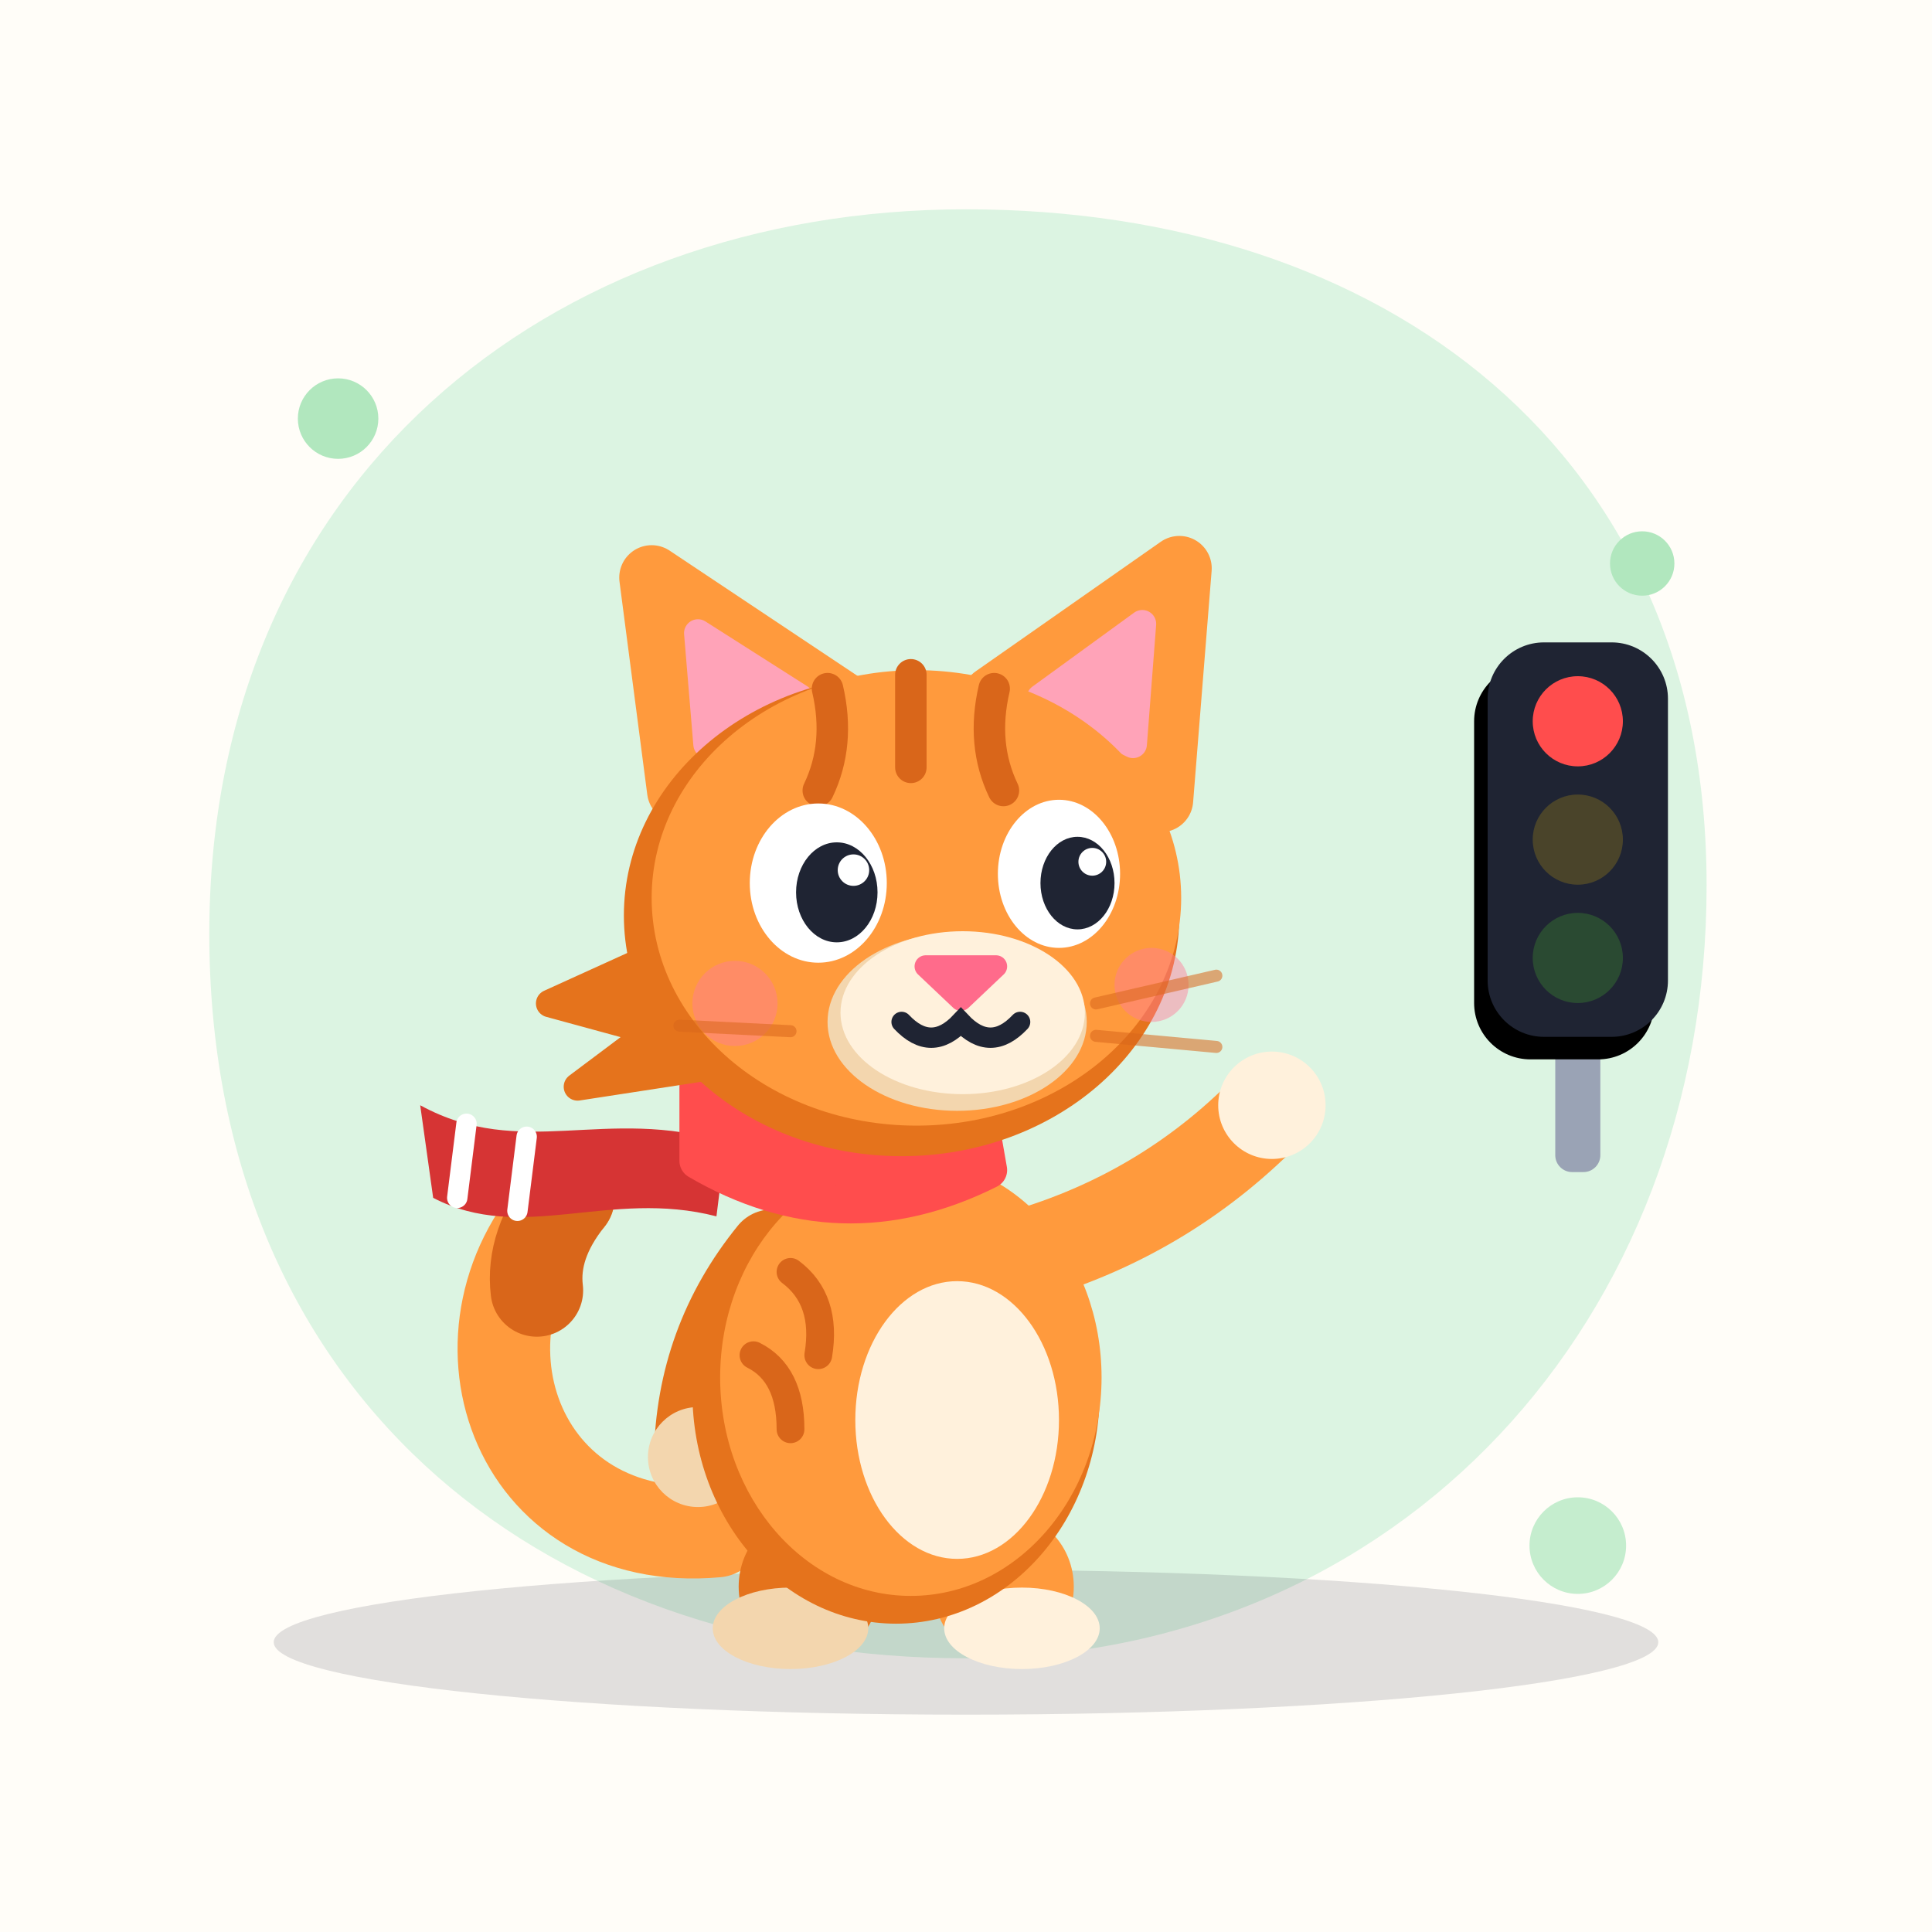
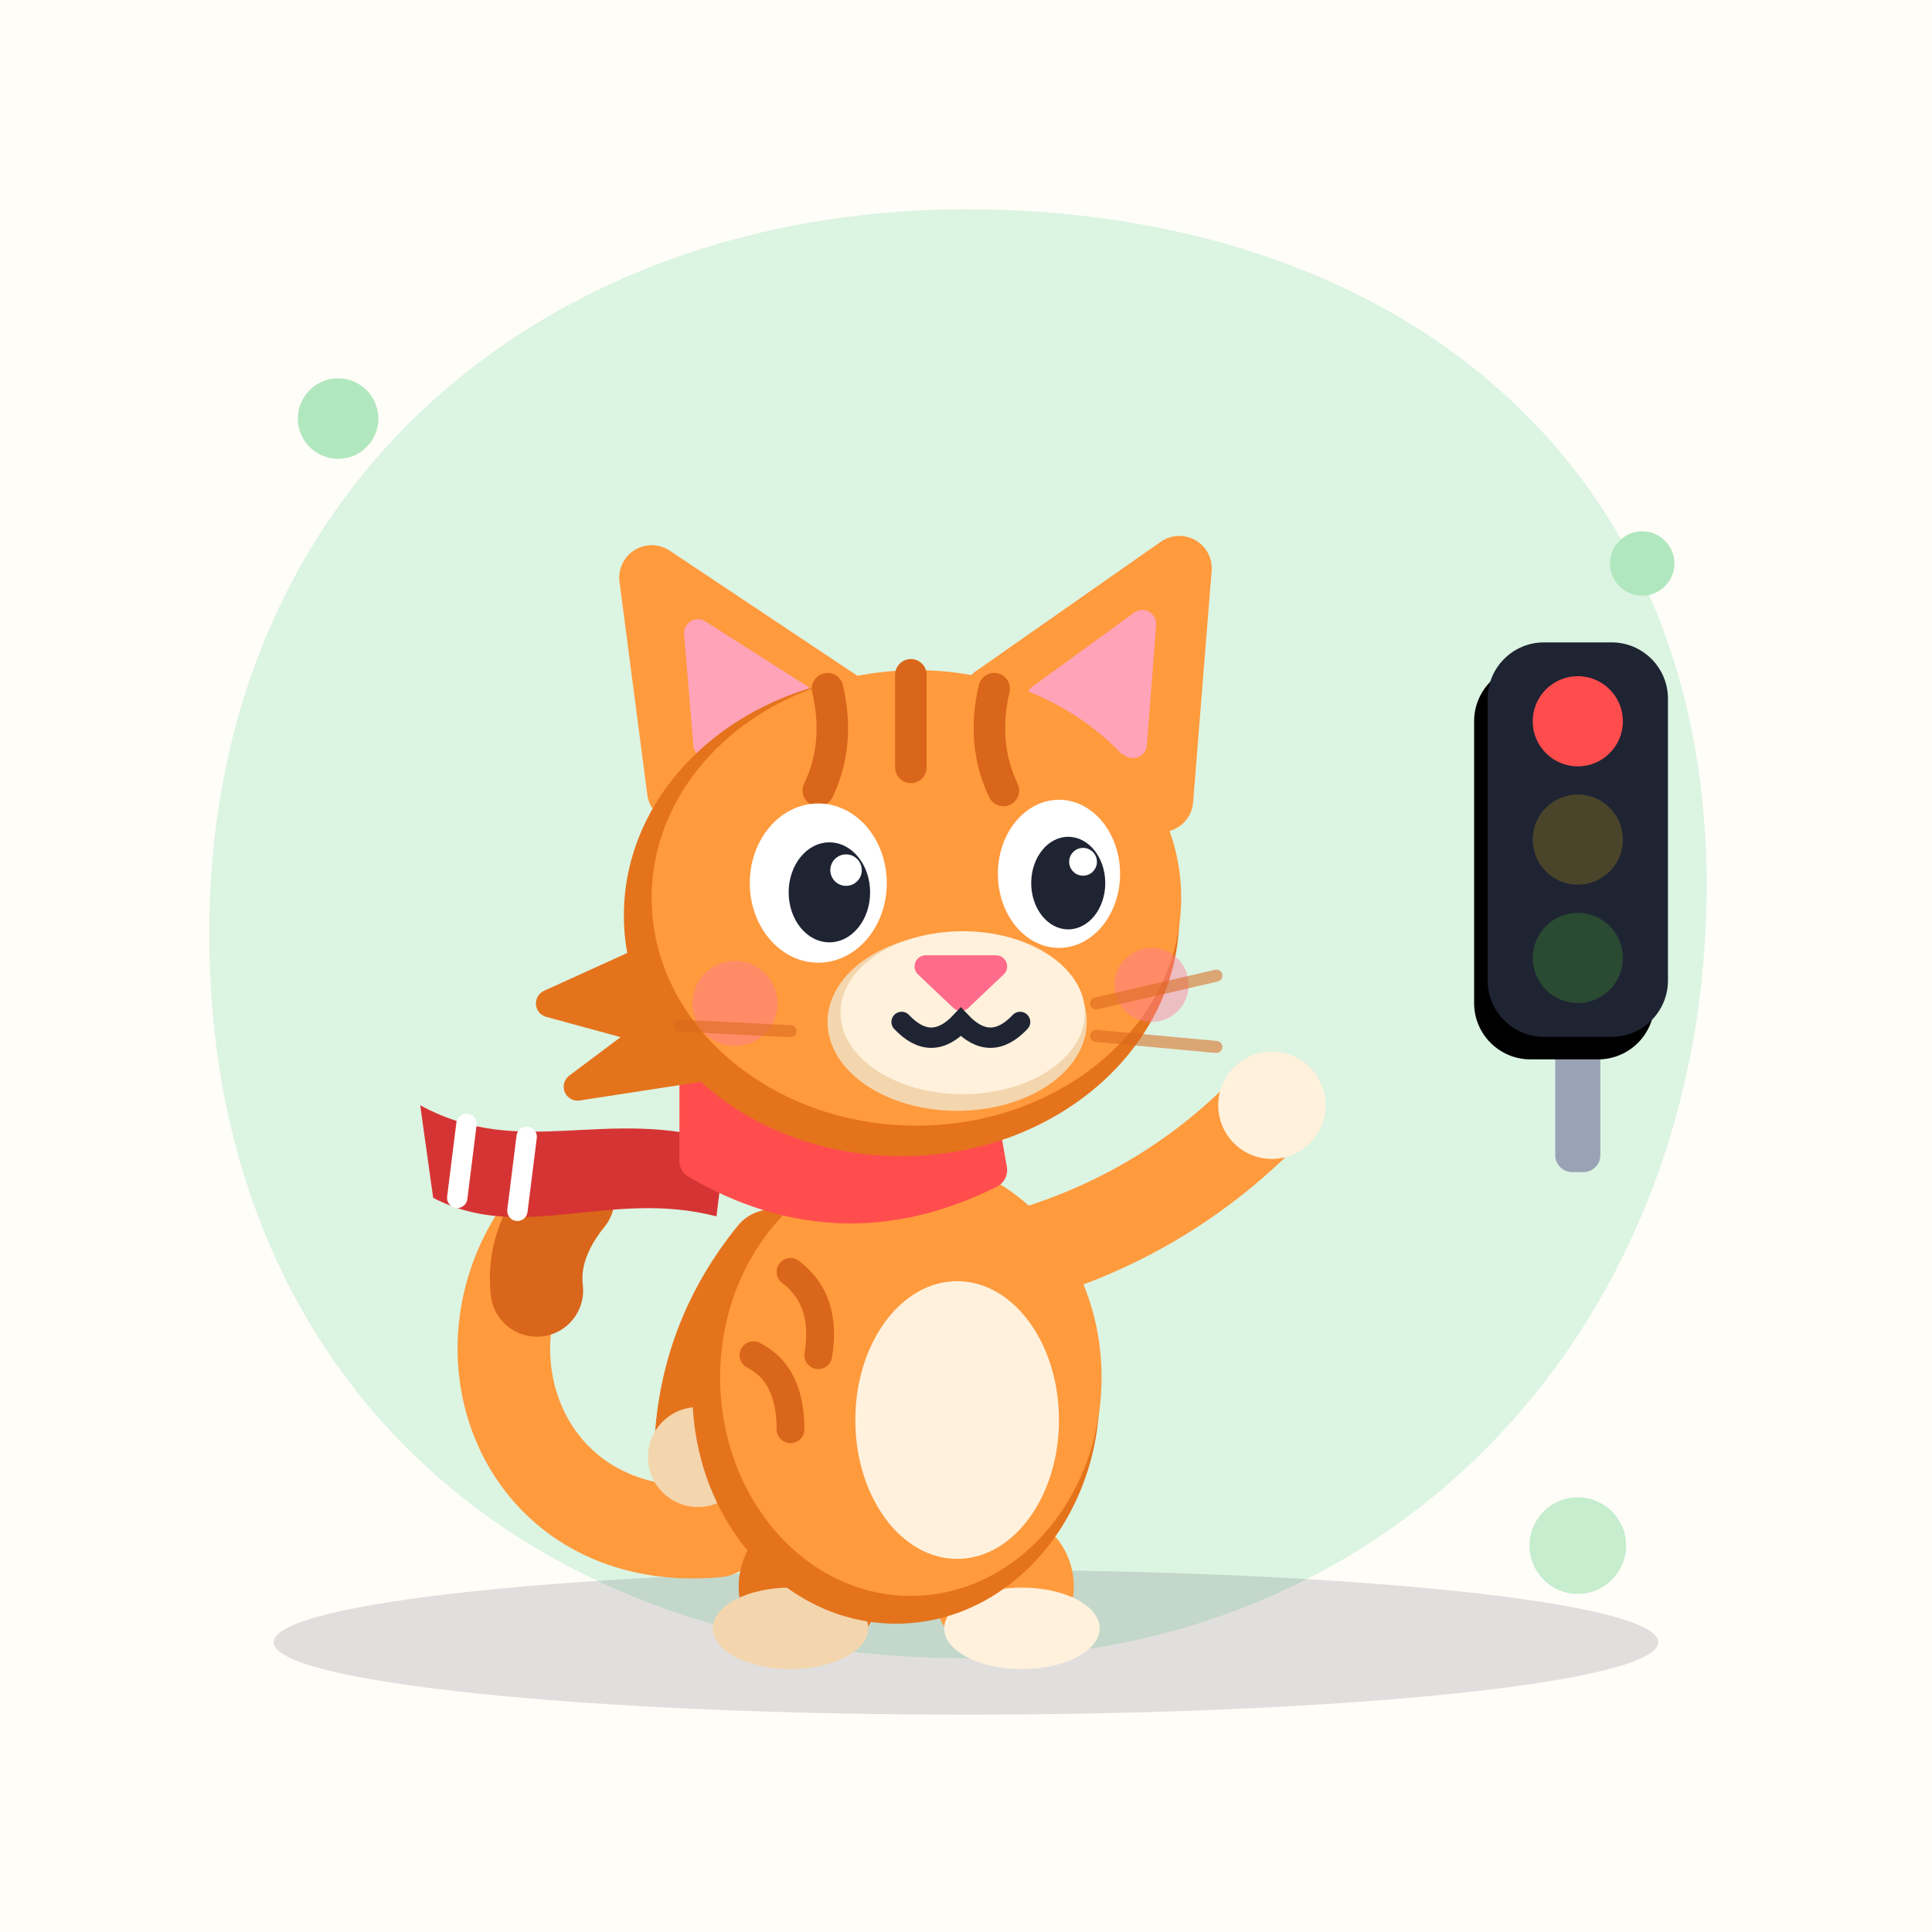
<svg xmlns="http://www.w3.org/2000/svg" viewBox="0 0 240 240" width="240" height="240">
  <rect x="0" y="0" width="240" height="240" rx="0" fill="#fffdf8" />
  <path d="M120 26c52 0 92 30 92 84s-38 96-92 96-94-34-94-90 42-90 94-90Z" fill="#dcf4e2" />
  <circle cx="42" cy="52" r="5" fill="#b1e7be" />
  <circle cx="204" cy="70" r="4" fill="#b1e7be" />
  <circle cx="196" cy="192" r="6" fill="#c5edce" />
  <ellipse cx="120" cy="204" rx="86" ry="9" fill="#1f243322" />
  <g transform="translate(112 204) scale(1.15 1.15)">
    <g transform="translate(-140 -124)">
      <path d="M120 112C98 114 90 90 104 76" fill="none" stroke="#ff9a3d" stroke-width="10" stroke-linecap="round" stroke-linejoin="round" />
      <path d="M104 76q-4 5-3.4 10" fill="none" stroke="#d9661a" stroke-width="10" stroke-linecap="round" stroke-linejoin="round" />
      <path d="M126 82Q118.2 91.6 118 104" fill="none" stroke="#e5731c" stroke-width="9.5" stroke-linecap="round" stroke-linejoin="round" />
      <circle cx="118" cy="104" r="5.4" fill="#f3d6ae" />
      <ellipse cx="130" cy="118" rx="7.6" ry="8" fill="#e5731c" />
      <ellipse cx="151" cy="118" rx="7.6" ry="8" fill="#ff9a3d" />
      <ellipse cx="128" cy="122.5" rx="8.4" ry="4.4" fill="#f3d6ae" />
      <ellipse cx="153" cy="122.5" rx="8.4" ry="4.4" fill="#fff1dc" />
      <g transform="">
        <ellipse cx="139.4" cy="97" rx="22" ry="25" fill="#e5731c" />
        <ellipse cx="141" cy="95.4" rx="20.6" ry="23.6" fill="#ff9a3d" />
        <ellipse cx="146" cy="100" rx="11" ry="15" fill="#fff1dc" />
        <path d="M128 84q4 3 3 9M124 93q4 2 4 8" fill="none" stroke="#d9661a" stroke-width="3" stroke-linecap="round" stroke-linejoin="round" />
      </g>
      <g class="cat-scarf" transform="translate(0 0)">
        <path class="cat-scarf-tail" d="M121 70C108 66 99 72 88 66l1.4 10c9.6 5 19-1 30.6 2Z" fill="#d63434" style="transform-origin:121px 72px" />
        <path d="M118 64q15 8 30 1l1.4 8q-16 8-31.4-1Z" fill="#ff4d4d" stroke="#ff4d4d" stroke-width="4" stroke-linejoin="round" />
        <path d="M93 68l-1 8M99.5 69.4l-1 8" stroke="#fff" stroke-width="2.2" stroke-linecap="round" />
      </g>
      <path d="M116 32L113 9L134 23Z" fill="#ff9a3d" stroke="#ff9a3d" stroke-width="7" stroke-linejoin="round" />
      <path d="M119 27L118 15L129 22Z" fill="#ffa3b8" stroke="#ffa3b8" stroke-width="3" stroke-linejoin="round" />
      <g class="cat-ear-right" style="transform-origin:156px 26px">
        <path d="M150 22L170 8L168 33Z" fill="#ff9a3d" stroke="#ff9a3d" stroke-width="7" stroke-linejoin="round" />
        <path d="M155 22L166 14L165 27Z" fill="#ffa3b8" stroke="#ffa3b8" stroke-width="3" stroke-linejoin="round" />
      </g>
      <path d="M113 50L102 55L113 58L105 64L118 62Z" fill="#e5731c" stroke="#e5731c" stroke-width="3" stroke-linejoin="round" />
      <ellipse cx="140" cy="45.5" rx="30" ry="26" fill="#e5731c" />
      <ellipse cx="141.6" cy="43.6" rx="28.6" ry="24.6" fill="#ff9a3d" />
      <path d="M132 21q1.4 6-1 11M141 19.5v10M150 21q-1.4 6 1 11" stroke="#d9661a" stroke-width="3.4" stroke-linecap="round" fill="none" />
      <ellipse cx="146" cy="57" rx="14" ry="9.6" fill="#f3d6ae" />
      <ellipse cx="146.6" cy="56" rx="13.2" ry="8.8" fill="#fff1dc" />
      <circle cx="122" cy="55" r="4.6" fill="#ff7a9a" opacity=".45" />
      <circle cx="167" cy="53" r="4" fill="#ff7a9a" opacity=".45" />
      <g class="cat-blink" style="transform-origin:145px 42px">
        <ellipse cx="131" cy="42" rx="7.4" ry="8.6" fill="#fff" />
        <ellipse cx="157" cy="41" rx="6.6" ry="8" fill="#fff" />
        <g class="cat-gaze">
-           <ellipse cx="133" cy="43" rx="4.4" ry="5.4" fill="#1f2433" />
-           <ellipse cx="159" cy="42" rx="4" ry="5" fill="#1f2433" />
-           <circle class="cat-pupil-shine" cx="134.8" cy="40.6" r="1.7" fill="#fff" />
-           <circle class="cat-pupil-shine" cx="160.6" cy="39.7" r="1.5" fill="#fff" />
+           <ellipse cx="132.2" cy="43" rx="4.4" ry="5.4" fill="#1f2433" />
+           <ellipse cx="158" cy="42" rx="4" ry="5" fill="#1f2433" />
+           <circle class="cat-pupil-shine" cx="134" cy="40.6" r="1.7" fill="#fff" />
+           <circle class="cat-pupil-shine" cx="159.6" cy="39.7" r="1.5" fill="#fff" />
        </g>
      </g>
      <path d="M142.6 51h7.6l-3.8 3.6Z" fill="#ff6b8b" stroke="#ff6b8b" stroke-width="2.4" stroke-linejoin="round" />
      <path d="M140 57q3.2 3.4 6.4 0q3.2 3.4 6.4 0" fill="none" stroke="#1f2433" stroke-width="2.2" stroke-linecap="round" />
      <path d="M161 55l13-3M161 58.5l13 1.2M128 58l-12-.6" stroke="#d9661a" stroke-width="1.3" stroke-linecap="round" opacity=".55" />
      <path d="M154 82Q169.1 77.4 180 66" fill="none" stroke="#ff9a3d" stroke-width="10" stroke-linecap="round" stroke-linejoin="round" />
      <circle cx="180" cy="66" r="5.8" fill="#fff1dc" />
    </g>
  </g>
  <g transform="translate(196 112) scale(0.7 0.7)">
    <rect x="-4" y="20" width="8" height="28" rx="3" fill="#9aa3b5" />
    <rect x="-18.4" y="-42" width="32" height="70" rx="10" fill="#000" />
    <rect x="-16" y="-46" width="32" height="70" rx="10" fill="#1f2433" />
    <circle cx="0" cy="-32" r="8" fill="#ff4d4d" />
    <circle cx="0" cy="-11" r="8" fill="#4a442a" />
    <circle cx="0" cy="10" r="8" fill="#2a4a32" />
  </g>
</svg>
